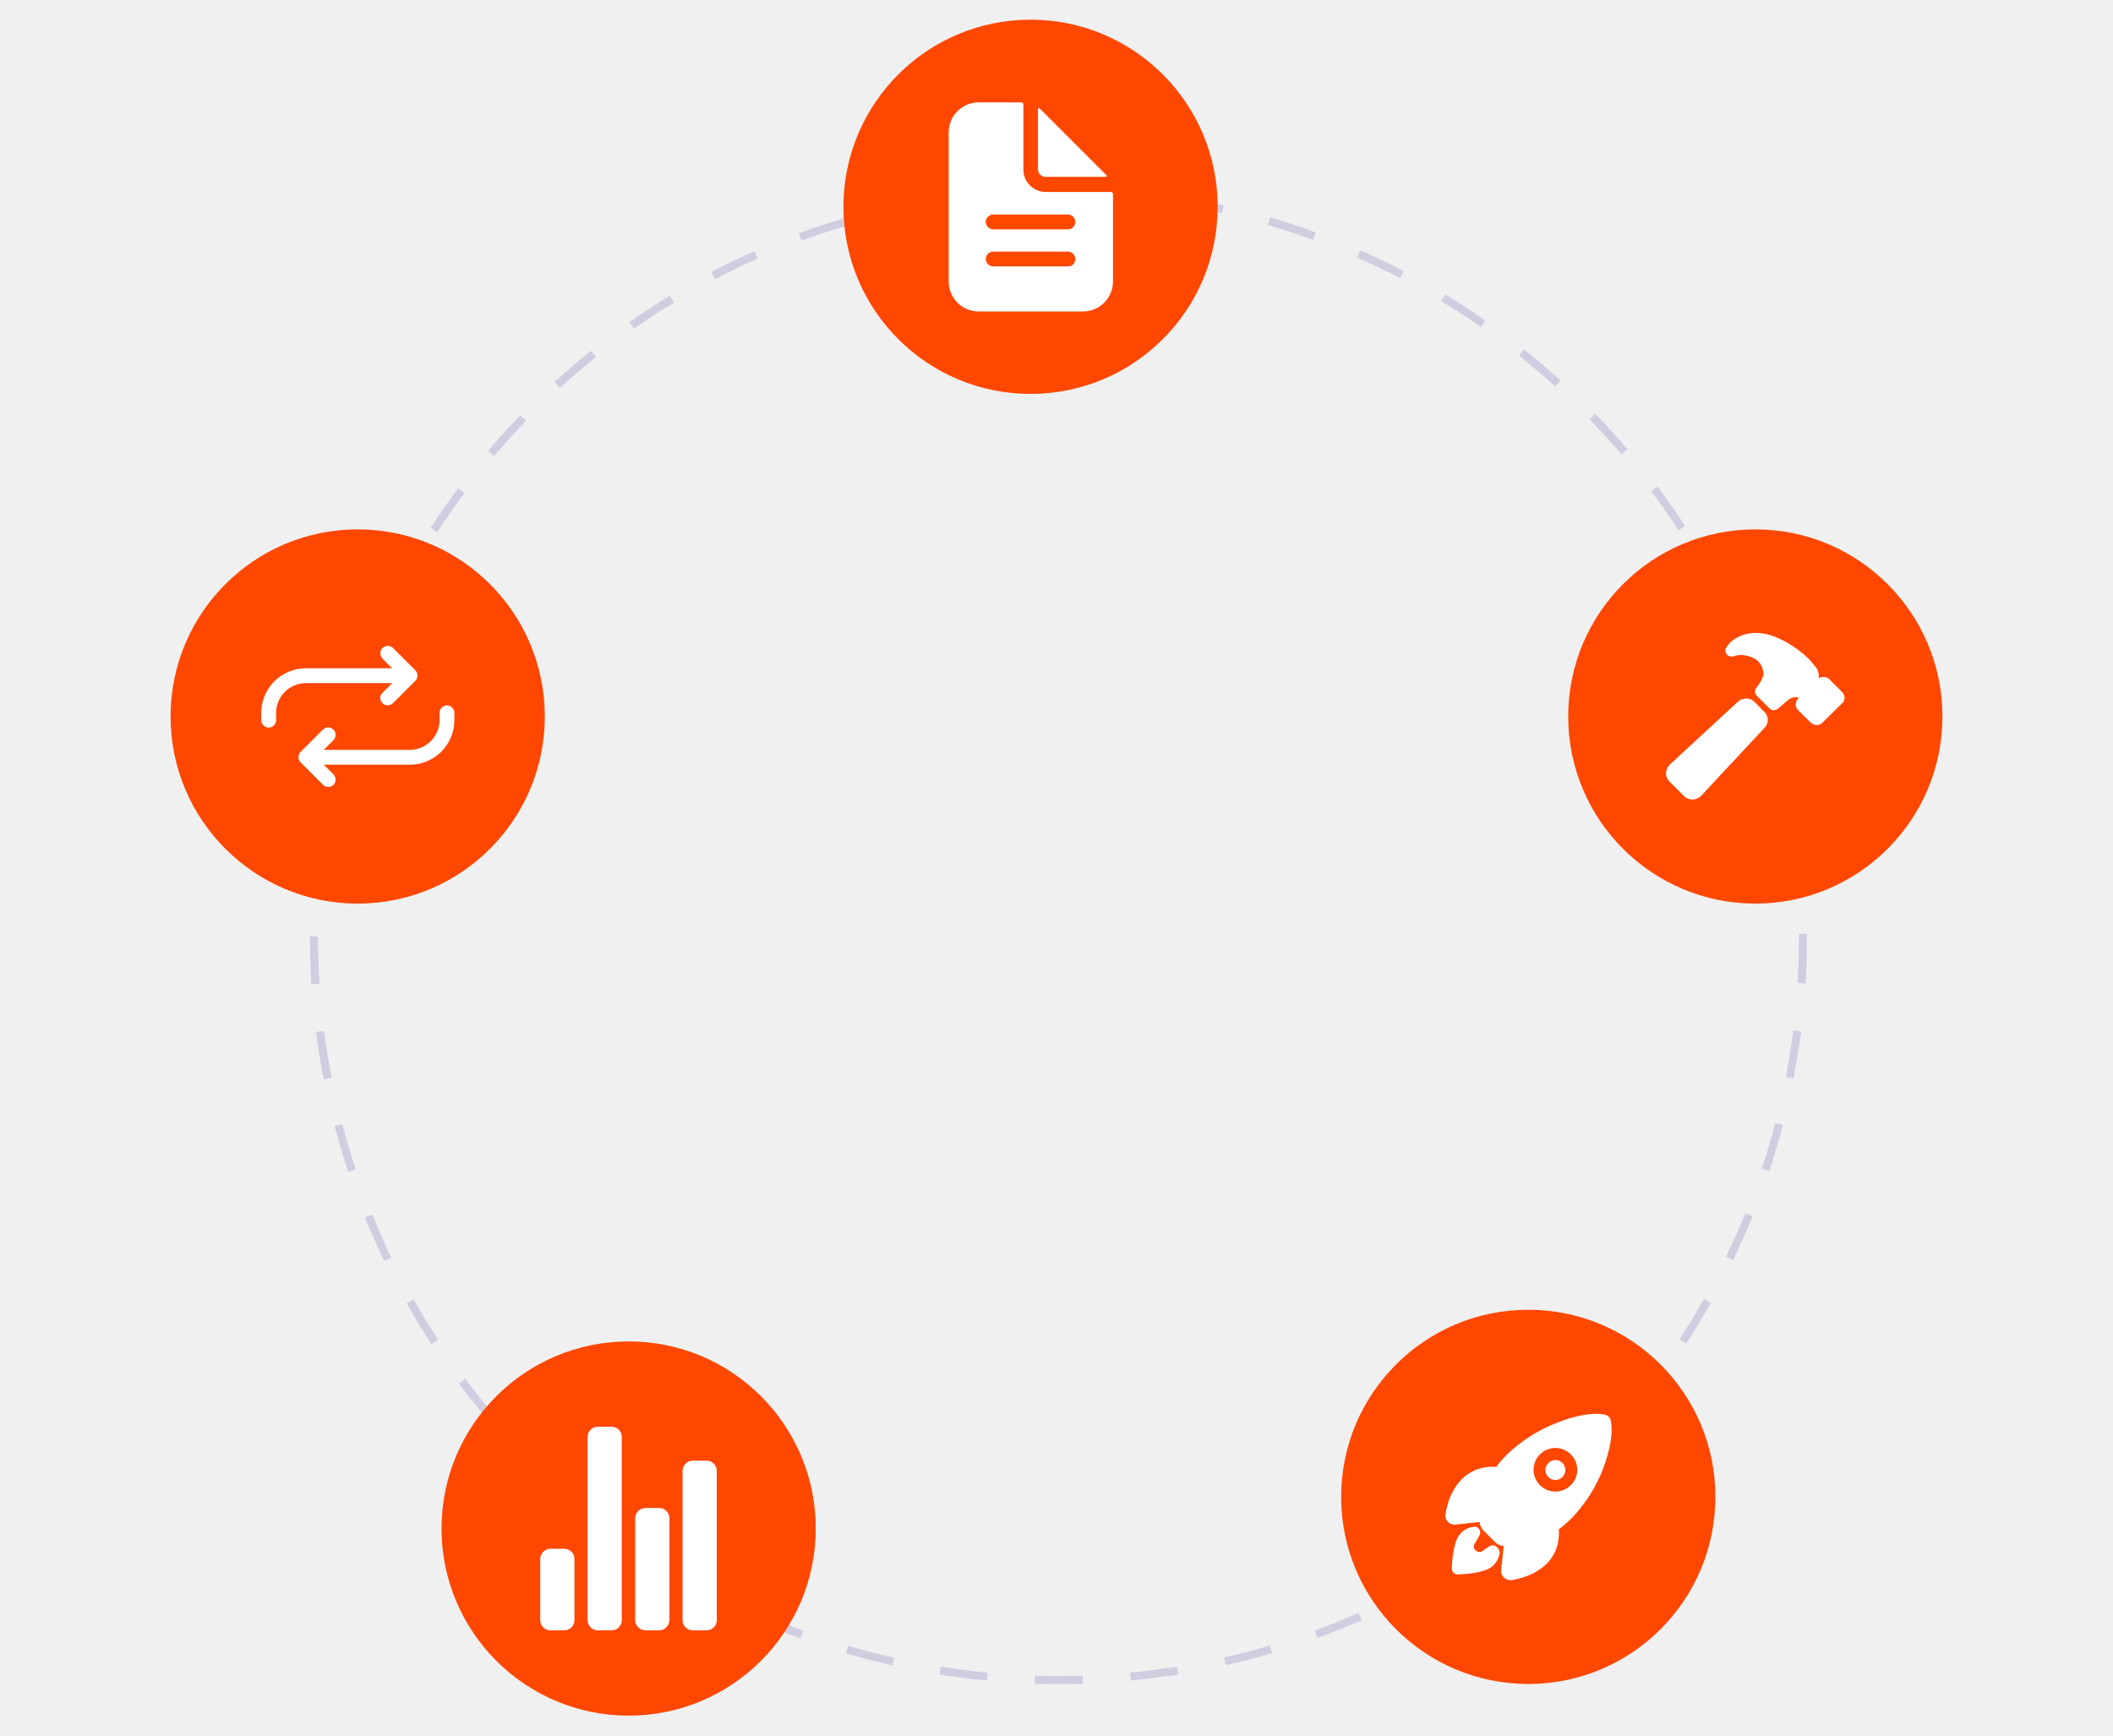
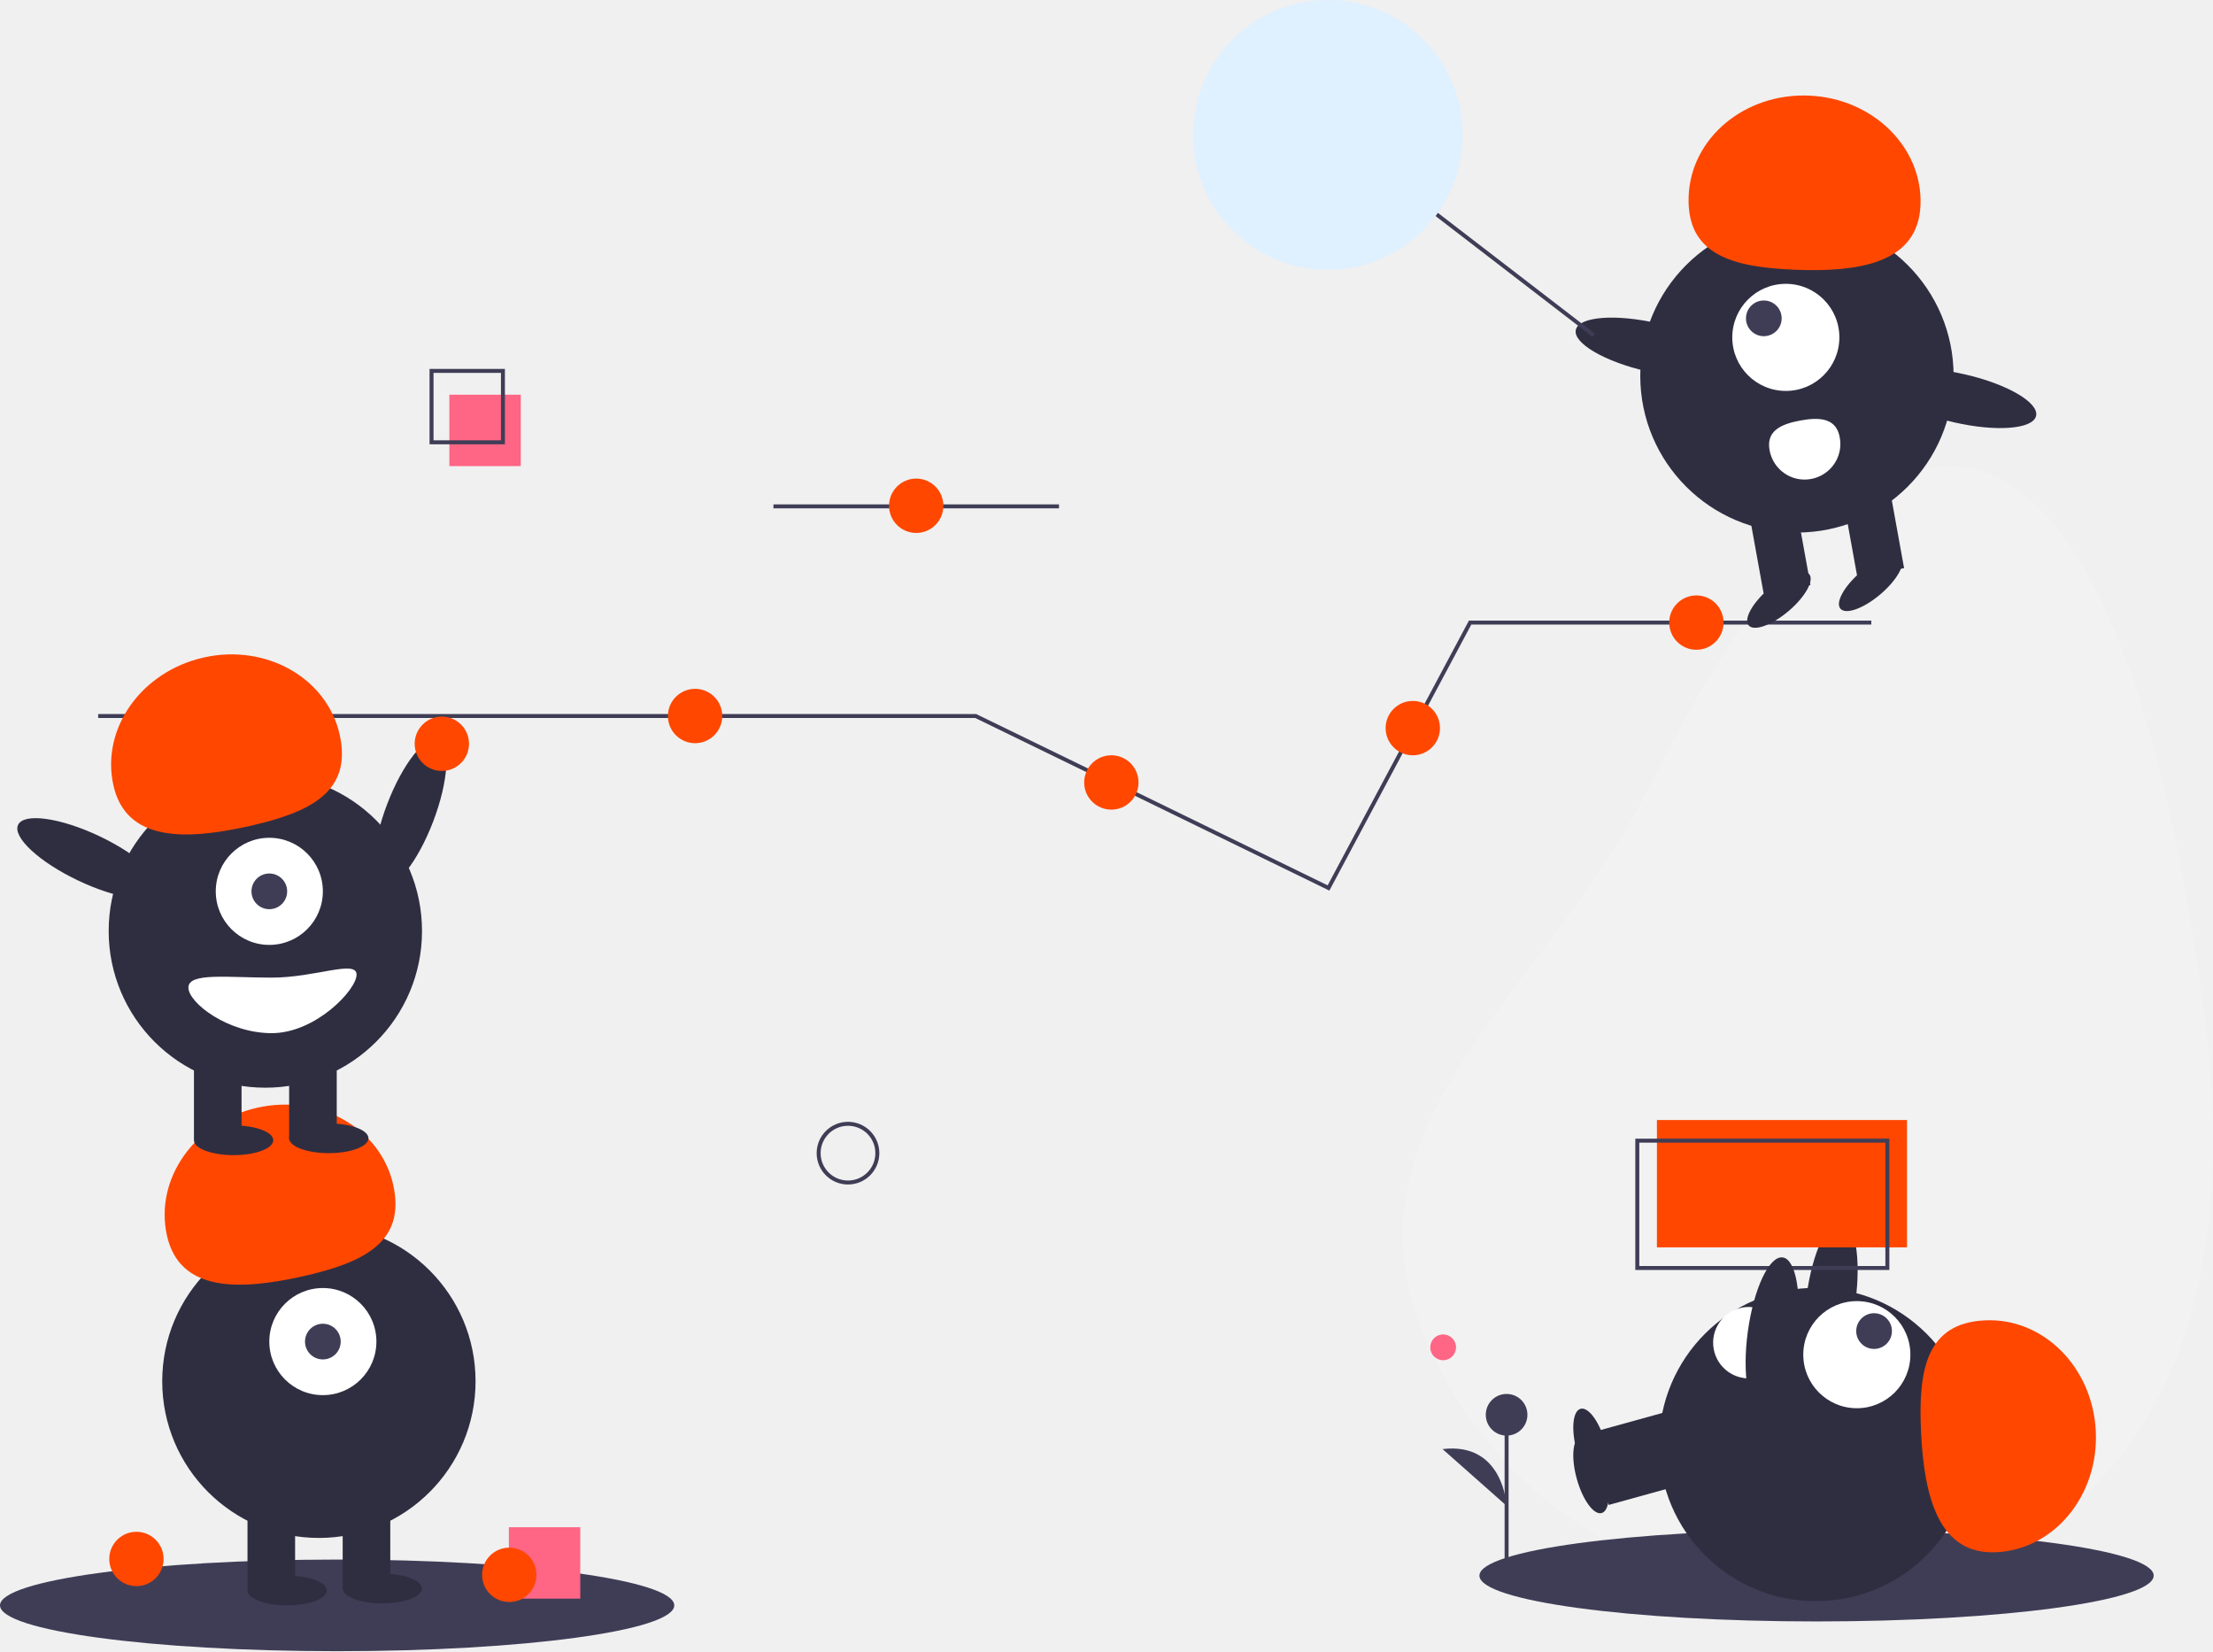
- <svg xmlns="http://www.w3.org/2000/svg" version="1.1" id="a48982f8-6f90-42ca-afb3-d8e4a7a73152" x="0px" y="0px" viewBox="0 0 740.8 608.5" style="enable-background:new 0 0 740.8 608.5;" xml:space="preserve">
+ <svg xmlns="http://www.w3.org/2000/svg" version="1.1" id="b32a285a-6b04-4396-8e15-f52ff515c3cb" x="0px" y="0px" viewBox="0 0 1115.9 832.6" style="enable-background:new 0 0 1115.9 832.6;" xml:space="preserve">
  <style type="text/css">
- 	.st0{fill:#D0CDE1;}
- 	.st1{fill:#FF4700;}
- 	.st2{fill:#FFFFFF;}
+ 	.st0{fill:none;stroke:#3F3D56;stroke-width:2;stroke-miterlimit:10;}
+ 	.st1{fill:#2F2E41;}
+ 	.st2{fill:#F2F2F2;}
+ 	.st3{fill:#3F3D56;}
+ 	.st4{fill:#FFFFFF;}
+ 	.st5{fill:#FF4700;}
+ 	.st6{fill:#FF6584;}
+ 	.st7{fill:#DFF0FF;}
</style>
-   <g>
-     <path class="st0" d="M371.2,590.4c-2.8,0-5.6,0-8.4-0.1l0.1-2.8c2.7,0.1,5.5,0.1,8.3,0.1c2.8,0,5.6,0,8.4-0.1l0.1,2.8   C376.9,590.3,374,590.4,371.2,590.4z M346.1,589.2c-5.6-0.5-11.2-1.2-16.7-2.1l0.4-2.8c5.5,0.9,11,1.6,16.5,2.1L346.1,589.2z    M396.5,589.2l-0.3-2.8c5.5-0.5,11-1.2,16.5-2.1l0.4,2.8C407.6,587.9,402,588.6,396.5,589.2L396.5,589.2z M312.9,583.9   c-5.4-1.2-10.9-2.7-16.3-4.2l0.8-2.7c5.3,1.6,10.7,3,16.1,4.2L312.9,583.9z M429.7,583.8l-0.6-2.7c5.4-1.2,10.8-2.6,16.1-4.2   l0.8,2.7C440.6,581.2,435.1,582.6,429.7,583.8L429.7,583.8z M280.6,574.4c-5.3-1.9-10.5-4.1-15.6-6.3l1.1-2.6   c5.1,2.2,10.3,4.3,15.4,6.2L280.6,574.4z M461.9,574.3l-1-2.6c5.2-1.9,10.3-4,15.4-6.2l1.1,2.6   C472.3,570.2,467.1,572.3,461.9,574.3z M249.9,560.8c-4.9-2.6-9.9-5.4-14.7-8.3l1.4-2.4c4.7,2.9,9.6,5.6,14.5,8.2L249.9,560.8z    M492.6,560.7l-1.3-2.5c4.9-2.6,9.7-5.3,14.5-8.2l1.5,2.4C502.4,555.3,497.5,558.1,492.6,560.7z M221.1,543.3   c-4.6-3.2-9.1-6.6-13.5-10.1l1.7-2.2c4.3,3.4,8.8,6.8,13.3,10L221.1,543.3z M521.3,543.2l-1.6-2.3c4.5-3.2,9-6.5,13.3-10l1.7,2.2   C530.4,536.6,525.9,540,521.3,543.2z M194.8,522.3c-4.1-3.8-8.2-7.7-12.1-11.7l2-1.9c3.8,4,7.9,7.9,12,11.6L194.8,522.3z    M547.5,522.2l-1.9-2.1c4.1-3.7,8.1-7.6,12-11.6l2,1.9C555.7,514.5,551.7,518.5,547.5,522.2z M171.4,498.2   c-3.6-4.2-7.2-8.7-10.5-13.1l2.2-1.7c3.3,4.4,6.8,8.8,10.4,13L171.4,498.2z M570.9,498.1l-2.1-1.8c3.6-4.2,7.1-8.6,10.4-13l2.2,1.7   C578.1,489.4,574.6,493.8,570.9,498.1L570.9,498.1z M151.3,471.3c-3.1-4.7-6-9.5-8.7-14.4l2.4-1.4c2.7,4.8,5.6,9.6,8.6,14.2   L151.3,471.3z M591.1,471.1l-2.3-1.5c3-4.6,5.9-9.4,8.6-14.2l2.4,1.4C597.1,461.6,594.1,466.5,591.1,471.1L591.1,471.1z    M134.7,442.1c-2.4-5-4.7-10.2-6.8-15.3l2.6-1c2.1,5.1,4.3,10.2,6.7,15.2L134.7,442.1z M607.6,441.8l-2.5-1.2   c2.4-5,4.7-10.1,6.8-15.2l2.6,1C612.3,431.6,610,436.8,607.6,441.8z M122.1,410.9c-1.8-5.3-3.4-10.7-4.8-16.1l2.7-0.7   c1.4,5.3,3,10.7,4.7,15.9L122.1,410.9z M620.3,410.6l-2.6-0.9c1.7-5.2,3.3-10.6,4.7-16l2.7,0.7C623.6,399.9,622,405.3,620.3,410.6z    M113.5,378.4c-1.1-5.5-2-11.1-2.7-16.6l2.8-0.4c0.7,5.5,1.6,11,2.7,16.4L113.5,378.4z M628.8,378.1l-2.7-0.5   c1-5.4,1.9-10.9,2.6-16.4l2.8,0.4C630.7,367.1,629.8,372.6,628.8,378.1L628.8,378.1z M109.2,345.1c-0.4-5.6-0.5-11.2-0.5-16.8   l2.8,0c0,5.5,0.2,11.1,0.5,16.6L109.2,345.1z M633,344.8l-2.8-0.2c0.3-5.5,0.5-11.1,0.5-16.6l0-0.6h2.8l0,0.6   C633.5,333.6,633.4,339.2,633,344.8L633,344.8z M112,311.6l-2.8-0.2c0.3-5.6,0.9-11.2,1.6-16.7l2.8,0.3   C112.9,300.5,112.3,306.1,112,311.6z M630.2,310.7c-0.4-5.5-0.9-11.1-1.6-16.6l2.8-0.4c0.7,5.5,1.3,11.2,1.6,16.7L630.2,310.7z    M116.2,278.6l-2.7-0.5c1.1-5.5,2.3-11,3.7-16.4l2.7,0.7C118.4,267.8,117.2,273.2,116.2,278.6z M625.9,277.7   c-1.1-5.4-2.3-10.9-3.7-16.2l2.7-0.7c1.4,5.4,2.7,10.9,3.8,16.4L625.9,277.7z M124.5,246.5l-2.7-0.9c1.8-5.3,3.7-10.6,5.8-15.8   l2.6,1C128.2,235.9,126.3,241.2,124.5,246.5z M617.4,245.6c-1.8-5.2-3.7-10.5-5.8-15.6l2.6-1.1c2.1,5.2,4.1,10.5,5.8,15.8   L617.4,245.6z M137,215.6l-2.5-1.2c2.4-5,5-10.1,7.8-14.9l2.4,1.4C142,205.6,139.4,210.6,137,215.6z M604.9,214.8   c-2.4-5-5-9.9-7.7-14.7l2.4-1.4c2.8,4.9,5.4,9.9,7.8,14.9L604.9,214.8z M153.3,186.6L151,185c3-4.7,6.3-9.3,9.6-13.8l2.2,1.7   C159.6,177.3,156.3,181.9,153.3,186.6z M588.5,185.9c-3-4.6-6.2-9.2-9.6-13.6l2.2-1.7c3.4,4.5,6.6,9.1,9.7,13.8L588.5,185.9z    M173.2,159.9l-2.1-1.8c3.6-4.3,7.4-8.4,11.3-12.5l2,1.9C180.6,151.5,176.8,155.7,173.2,159.9z M568.5,159.3   c-3.6-4.2-7.4-8.3-11.2-12.3l2-1.9c3.9,4,7.7,8.2,11.3,12.4L568.5,159.3z M196.3,136l-1.9-2.1c4.1-3.8,8.4-7.4,12.8-10.9l1.7,2.2   C204.7,128.6,200.4,132.2,196.3,136z M545.3,135.5c-4.1-3.7-8.4-7.3-12.7-10.8l1.7-2.2c4.4,3.5,8.7,7.1,12.8,10.9L545.3,135.5z    M222.3,115.2l-1.6-2.3c4.6-3.2,9.3-6.3,14.1-9.2l1.5,2.4C231.5,109,226.8,112,222.3,115.2z M519.3,114.7c-4.5-3.2-9.2-6.2-14-9.1   l1.4-2.4c4.8,2.9,9.5,6,14.1,9.2L519.3,114.7z M250.7,97.9l-1.3-2.5c4.9-2.6,10-5.1,15.1-7.3l1.1,2.6   C260.6,92.9,255.6,95.3,250.7,97.9z M490.8,97.5c-4.9-2.6-10-5-15-7.2l1.1-2.6c5.1,2.3,10.2,4.7,15.2,7.3L490.8,97.5z M281,84.4   l-1-2.6c5.2-1.9,10.6-3.7,16-5.3l0.8,2.7C291.5,80.7,286.2,82.5,281,84.4z M460.3,84.1c-5.2-1.9-10.5-3.7-15.8-5.2l0.8-2.7   c5.4,1.6,10.7,3.3,16,5.3L460.3,84.1z M312.9,74.9l-0.6-2.7c5.4-1.2,11-2.3,16.5-3.2l0.4,2.8C323.8,72.6,318.3,73.7,312.9,74.9z    M428.4,74.7c-5.4-1.2-10.9-2.3-16.3-3.1l0.4-2.8c5.5,0.9,11.1,1.9,16.5,3.2L428.4,74.7z M345.7,69.6l-0.3-2.8   c5.5-0.5,11.2-0.9,16.8-1.1l0.1,2.8C356.8,68.7,351.2,69,345.7,69.6L345.7,69.6z M395.6,69.5c-5.5-0.5-11.1-0.9-16.6-1l0.1-2.8   c5.6,0.2,11.2,0.5,16.8,1L395.6,69.5z" />
-     <circle class="st1" cx="361.3" cy="72.5" r="65.6" />
-     <circle class="st1" cx="615.4" cy="251.2" r="65.6" />
-     <circle class="st1" cx="535.8" cy="524.8" r="65.6" />
-     <circle class="st1" cx="220.4" cy="535.9" r="65.6" />
-     <circle class="st1" cx="125.4" cy="251.2" r="65.6" />
-     <path class="st2" d="M389.5,67.3h-22.9c-4.3,0-7.8-3.5-7.8-7.8V36.6c0-0.4-0.3-0.7-0.7-0.7l0,0h-15c-5.8,0-10.5,4.7-10.5,10.5v52.3   c0,5.8,4.7,10.5,10.5,10.5l0,0h36.6c5.8,0,10.5-4.7,10.5-10.5c0,0,0,0,0,0V67.9C390.1,67.6,389.8,67.3,389.5,67.3L389.5,67.3z    M374.4,93.4h-26.2c-1.4,0-2.6-1.2-2.6-2.6c0-1.4,1.2-2.6,2.6-2.6h26.2c1.4,0,2.6,1.2,2.6,2.6C377,92.3,375.9,93.4,374.4,93.4z    M374.4,80.4h-26.2c-1.4,0-2.6-1.2-2.6-2.6c0-1.4,1.2-2.6,2.6-2.6h26.2c1.4,0,2.6,1.2,2.6,2.6C377,79.2,375.9,80.4,374.4,80.4z" />
-     <path class="st2" d="M388,61.5L364.5,38c-0.1-0.1-0.3-0.1-0.5,0c-0.1,0.1-0.1,0.1-0.1,0.2v21.2c0,1.4,1.2,2.6,2.6,2.6h21.2   c0.2,0,0.3-0.1,0.3-0.3C388.1,61.6,388.1,61.6,388,61.5L388,61.5z" />
-     <path class="st2" d="M545.3,511.9c-1.9,0-3.5,1.6-3.5,3.5c0,1.9,1.6,3.5,3.5,3.5c1.9,0,3.5-1.6,3.5-3.5c0-0.9-0.4-1.8-1-2.5   C547.1,512.2,546.2,511.9,545.3,511.9z" />
-     <path class="st2" d="M564.7,498L564.7,498c-0.2-1-1-1.8-2-2c-3.9-0.9-10,0.1-16.8,2.8c-6.5,2.5-12.5,6.3-17.5,11.1   c-1.4,1.4-2.7,2.8-3.8,4.4c-2.6-0.2-5.2,0.2-7.6,1.2c-7.5,3.3-9.7,11.8-10.2,15.3c-0.3,1.8,0.9,3.5,2.7,3.7c0.3,0,0.6,0.1,0.9,0h0   l8.4-0.9c0,0.1,0,0.2,0,0.3c0.1,1,0.6,2,1.3,2.7l4.1,4.1c0.7,0.7,1.7,1.2,2.7,1.3l0.3,0l-0.9,8.4v0c-0.2,1.8,1.1,3.4,2.9,3.6l0,0   c0.1,0,0.2,0,0.3,0c0.2,0,0.4,0,0.5,0c3.5-0.6,12-2.7,15.3-10.2c1-2.4,1.4-5,1.2-7.6c1.6-1.2,3-2.5,4.4-3.8   c4.8-5,8.6-10.9,11.1-17.4C564.6,508.1,565.6,502,564.7,498z M550.7,520.7c-3,3-7.8,3-10.8,0c-3-3-3-7.8,0-10.8c3-3,7.8-3,10.8,0   l0,0l0,0C553.7,512.9,553.8,517.7,550.7,520.7L550.7,520.7L550.7,520.7z" />
-     <path class="st2" d="M523.6,541.8c-0.5-0.1-1,0.1-1.4,0.3c-0.8,0.6-1.7,1.1-2.5,1.7c-0.9,0.6-2.1,0.3-2.7-0.6c-0.4-0.6-0.4-1.4,0-2   l1.6-2.7c0.6-1,0.4-2.2-0.5-2.9c-0.4-0.3-0.9-0.4-1.4-0.3c-1.8,0.2-3.4,1-4.6,2.3c-0.5,0.5-1.9,1.9-2.7,7.5   c-0.2,1.6-0.4,3.2-0.4,4.8c0,1.2,0.9,2.1,2,2.1l0,0c0,0,0,0,0.1,0h0.1c1.6-0.1,3.2-0.2,4.8-0.4c5.5-0.8,7-2.2,7.5-2.7   c1.3-1.3,2.1-2.9,2.3-4.7C525.5,543,524.7,541.9,523.6,541.8z" />
-     <path class="st2" d="M197.8,571.6H193c-2,0-3.6-1.6-3.6-3.6l0,0v-21.4c0-2,1.6-3.6,3.6-3.6l0,0h4.8c2,0,3.6,1.6,3.6,3.6l0,0V568   C201.4,570,199.8,571.6,197.8,571.6L197.8,571.6z" />
-     <path class="st2" d="M231.1,571.6h-4.8c-2,0-3.6-1.6-3.6-3.6l0,0v-35.7c0-2,1.6-3.6,3.6-3.6l0,0h4.8c2,0,3.6,1.6,3.6,3.6l0,0V568   C234.6,570,233,571.6,231.1,571.6L231.1,571.6z" />
-     <path class="st2" d="M247.7,571.6h-4.8c-2,0-3.6-1.6-3.6-3.6l0,0v-52.3c0-2,1.6-3.6,3.6-3.6h4.8c2,0,3.6,1.6,3.6,3.6V568   C251.3,570,249.7,571.6,247.7,571.6L247.7,571.6z" />
-     <path class="st2" d="M214.4,571.6h-4.8c-2,0-3.6-1.6-3.6-3.6l0,0v-64.2c0-2,1.6-3.6,3.6-3.6h4.8c2,0,3.6,1.6,3.6,3.6V568   C218,570,216.4,571.6,214.4,571.6L214.4,571.6z" />
-     <path class="st2" d="M618.5,249.5l-3.4-3.4c-1.6-1.6-4.2-1.6-5.9,0l-23.6,21.8c-0.9,0.8-1.4,1.8-1.5,3c-0.1,1.2,0.4,2.3,1.2,3.1   l5.1,5.1l0,0c0.8,0.8,1.8,1.2,3,1.2h0.2c1.2-0.1,2.2-0.6,3-1.5l21.9-23.5C620.2,253.8,620.2,251.1,618.5,249.5L618.5,249.5z" />
-     <path class="st2" d="M645.8,242.6L645.8,242.6l-4.5-4.5c-0.5-0.5-1.2-0.8-2-0.8c-0.6,0-1.2,0.2-1.7,0.5c0-0.1,0-0.1,0-0.2   c0.2-1.1-0.1-2.3-0.7-3.3c-1-1.3-2.1-2.6-3.2-3.7l0,0c-3.3-3.1-7.1-5.6-11.3-7.3c-2.2-0.9-4.5-1.4-6.9-1.4c-3.1,0-6,1-8.4,2.9   c-0.7,0.6-1.3,1.4-1.8,2.1c-0.7,0.9-0.5,2.2,0.5,2.9c0.6,0.4,1.3,0.5,2,0.3c0.4-0.1,0.7-0.3,1.1-0.3c0.8-0.2,1.6-0.2,2.4-0.1   c1.7,0.2,3.3,0.8,4.6,1.7c1.6,1.3,2.4,3.3,2.4,5.3c-0.6,1.6-1.5,3.2-2.6,4.5c-0.6,0.8-0.5,2,0.2,2.7l4.5,4.5c0.8,0.8,2,0.8,2.9,0.1   c1.3-1.1,3.2-2.8,3.9-3.3c0.6-0.4,1.2-0.6,1.9-0.8c0.5,0,1,0.1,1.5,0.3c0,0,0,0.1,0,0.1l-0.2,0.2l0,0c-1.1,1.1-1.1,2.9,0,4l0,0   l4.5,4.4c0.5,0.5,1.2,0.8,2,0.8c0.7,0,1.5-0.3,2-0.8l7.2-7.1c0,0,0-0.1,0.1-0.1C646.9,245.4,646.9,243.7,645.8,242.6z" />
-     <path class="st2" d="M135.9,247.3c-1.4,0-2.6-1.2-2.6-2.6c0-0.7,0.3-1.4,0.8-1.8l6-6l-6-6c-1-1-1-2.7,0-3.7c1-1,2.7-1,3.7,0   l7.8,7.8c1,1,1,2.7,0,3.7c0,0,0,0,0,0l-7.8,7.8C137.2,247,136.6,247.3,135.9,247.3z" />
-     <path class="st2" d="M94.2,255.1c-1.4,0-2.6-1.2-2.6-2.6c0,0,0,0,0,0v-2.6c0-8.6,7-15.6,15.6-15.6h33.9c1.4,0,2.6,1.2,2.6,2.6   c0,1.4-1.2,2.6-2.6,2.6c0,0,0,0,0,0h-33.9c-5.7,0-10.4,4.7-10.4,10.4v2.6C96.8,253.9,95.6,255.1,94.2,255.1   C94.2,255.1,94.2,255.1,94.2,255.1z" />
-     <path class="st2" d="M115,275.9c-0.7,0-1.4-0.3-1.8-0.8l-7.8-7.8c-1-1-1-2.7,0-3.7c0,0,0,0,0,0l7.8-7.8c1-1,2.7-1,3.7,0   c1,1,1,2.7,0,3.7l-6,6l6,6c1,1,1,2.7,0,3.7C116.4,275.7,115.7,275.9,115,275.9L115,275.9z" />
-     <path class="st2" d="M109.8,268.1c-1.4,0-2.6-1.2-2.6-2.6c0-1.4,1.2-2.6,2.6-2.6h33.9c5.7,0,10.4-4.7,10.4-10.4v-2.6   c0-1.4,1.2-2.6,2.6-2.6c1.4,0,2.6,1.2,2.6,2.6v2.6c0,8.6-7,15.6-15.6,15.6L109.8,268.1z" />
-   </g>
+   <line class="st0" x1="390" y1="255.3" x2="534" y2="255.3" />
+   <ellipse transform="matrix(0.357 -0.9341 0.9341 0.357 -249.7908 456.6699)" class="st1" cx="206.8" cy="409.8" rx="39.5" ry="12.4" />
+   <path class="st2" d="M1111.3,509.3c15.7,116.6-5.7,233.3-114.2,278.8s-233.3-5.7-278.8-114.2s61.8-173.4,114.2-278.8  C939,181.2,1062.7,147.2,1111.3,509.3z" />
+   <ellipse class="st3" cx="916" cy="794.4" rx="170" ry="23.1" />
+   <rect x="807.2" y="729.4" transform="matrix(0.9639 -0.2664 0.2664 0.9639 -167.5835 247.5975)" class="st1" width="43" height="24" />
+   <ellipse transform="matrix(0.9639 -0.2664 0.2664 0.9639 -169.0992 240.6419)" class="st1" cx="802.3" cy="743.5" rx="7.5" ry="20" />
+   <ellipse transform="matrix(0.1343 -0.9909 0.9909 0.1343 150.8831 1481.415)" class="st1" cx="923.3" cy="654.4" rx="39.5" ry="12.4" />
+   <circle class="st1" cx="915.6" cy="728.3" r="79" />
+   <rect x="807.2" y="715.4" transform="matrix(0.9639 -0.2664 0.2664 0.9639 -163.8534 247.0915)" class="st1" width="43" height="24" />
+   <ellipse transform="matrix(0.9639 -0.2664 0.2664 0.9639 -165.3691 240.1358)" class="st1" cx="802.3" cy="729.5" rx="7.5" ry="20" />
+   <circle class="st4" cx="936.3" cy="683" r="27" />
+   <circle class="st3" cx="945" cy="671.1" r="9" />
+   <path class="st5" d="M1006.8,782.6c29.2-1.5,51.6-28.8,50-61.1s-26.6-57.2-55.9-55.8s-33.8,24.4-32.2,56.7S977.6,784.1,1006.8,782.6  z" />
+   <path class="st4" d="M883.3,694.9c-9.9,0.8-18.6-6.6-19.4-16.5c-0.8-9.9,6.6-18.6,16.5-19.4s12.6,7.1,13.4,17  S893.2,694.1,883.3,694.9z" />
+   <polyline class="st0" points="49.5,361 492,361 560.6,394.4 669.9,447.7 741.3,313.9 943.6,313.9 " />
+   <circle class="st5" cx="222.8" cy="375" r="13.7" />
+   <circle class="st5" cx="350.5" cy="361" r="13.7" />
+   <circle class="st5" cx="560.4" cy="394.5" r="13.7" />
+   <circle class="st5" cx="855.4" cy="313.9" r="13.7" />
+   <circle class="st5" cx="712.4" cy="367.1" r="13.7" />
+   <circle class="st0" cx="427.6" cy="581.4" r="14.8" />
+   <ellipse class="st3" cx="170" cy="809.4" rx="170" ry="23.1" />
+   <circle class="st1" cx="160.8" cy="696.4" r="79" />
+   <rect x="124.8" y="758.4" class="st1" width="24" height="43" />
+   <rect x="172.8" y="758.4" class="st1" width="24" height="43" />
+   <ellipse class="st1" cx="144.8" cy="801.9" rx="20" ry="7.5" />
+   <ellipse class="st1" cx="192.8" cy="800.9" rx="20" ry="7.5" />
+   <circle class="st4" cx="162.8" cy="676.4" r="27" />
+   <circle class="st3" cx="162.8" cy="676.4" r="9" />
+   <path class="st5" d="M84.2,623c-6.4-28.6,14-57.4,45.5-64.5s62.3,10.4,68.6,39s-14.5,39.1-46.1,46.1S90.6,651.5,84.2,623z" />
+   <circle class="st1" cx="133.8" cy="469.4" r="79" />
+   <rect x="97.8" y="531.4" class="st1" width="24" height="43" />
+   <rect x="145.8" y="531.4" class="st1" width="24" height="43" />
+   <ellipse class="st1" cx="117.8" cy="574.9" rx="20" ry="7.5" />
+   <ellipse class="st1" cx="165.8" cy="573.9" rx="20" ry="7.5" />
+   <circle class="st4" cx="135.8" cy="449.4" r="27" />
+   <circle class="st3" cx="135.8" cy="449.4" r="9" />
+   <path class="st5" d="M57.2,396c-6.4-28.6,14-57.4,45.5-64.5s62.3,10.4,68.6,39s-14.5,39.1-46.1,46.1S63.6,424.5,57.2,396z" />
+   <ellipse transform="matrix(0.4285 -0.9035 0.9035 0.4285 -365.4131 287.821)" class="st1" cx="44.8" cy="432.8" rx="12.4" ry="39.5" />
+   <path class="st4" d="M95,497.9c0,7.7,19.9,23,42,23s42.8-21.8,42.8-29.5s-20.7,1.5-42.8,1.5S95,490.2,95,497.9z" />
+   <rect x="835.5" y="564.7" class="st5" width="126.1" height="64.2" />
+   <rect x="825.6" y="575.1" class="st0" width="126.1" height="64.2" />
+   <rect x="226.6" y="199" class="st6" width="36" height="36" />
+   <rect x="217.6" y="187" class="st0" width="36" height="36" />
+   <circle class="st1" cx="906.1" cy="189.5" r="79" />
+   <rect x="932.5" y="245.9" transform="matrix(0.984 -0.1781 0.1781 0.984 -32.5178 172.5262)" class="st1" width="24" height="43" />
+   <rect x="885.3" y="254.4" transform="matrix(0.984 -0.1781 0.1781 0.984 -34.7975 164.2538)" class="st1" width="24" height="43" />
+   <ellipse transform="matrix(0.7631 -0.6463 0.6463 0.7631 17.075 651.3519)" class="st1" cx="897" cy="302.4" rx="20" ry="7.5" />
+   <ellipse transform="matrix(0.7631 -0.6463 0.6463 0.7631 33.4416 679.2575)" class="st1" cx="943.3" cy="294" rx="20" ry="7.5" />
+   <circle class="st4" cx="900.5" cy="170.1" r="27" />
+   <circle class="st3" cx="889.4" cy="160.5" r="9" />
+   <path class="st5" d="M968.4,103.5c1.2-29.2-24-54-56.3-55.3s-59.4,21.3-60.6,50.6s21.3,35.9,53.5,37.2S967.2,132.8,968.4,103.5z" />
+   <ellipse transform="matrix(0.2234 -0.9747 0.9747 0.2234 476.3202 948.0085)" class="st1" cx="833.1" cy="175.1" rx="12.4" ry="39.5" />
+   <ellipse transform="matrix(0.2234 -0.9747 0.9747 0.2234 571.6106 1119.189)" class="st1" cx="988.2" cy="200.9" rx="12.4" ry="39.5" />
+   <path class="st4" d="M927.7,220.6c1.8,9.8-4.7,19.1-14.5,20.9c-9.8,1.8-19.1-4.7-20.9-14.5s5.8-13.2,15.6-15S926,210.8,927.7,220.6z  " />
+   <line class="st0" x1="712.6" y1="99" x2="803.6" y2="169" />
+   <circle class="st7" cx="669.6" cy="68" r="68" />
+   <ellipse transform="matrix(0.1343 -0.9909 0.9909 0.1343 106.6127 1468.282)" class="st1" cx="893.7" cy="673.1" rx="39.5" ry="12.4" />
+   <circle class="st5" cx="68.8" cy="786" r="13.7" />
+   <rect x="256.6" y="770" class="st6" width="36" height="36" />
+   <circle class="st5" cx="256.8" cy="794" r="13.7" />
+   <circle class="st5" cx="462" cy="255" r="13.7" />
+   <circle class="st6" cx="727.7" cy="679.3" r="6.5" />
+   <line class="st0" x1="759.7" y1="787.7" x2="759.7" y2="713.3" />
+   <circle class="st3" cx="759.7" cy="713.3" r="10.5" />
+   <path class="st3" d="M759.7,759.2c0,0-1.5-32.3-32.3-28.6" />
</svg>
